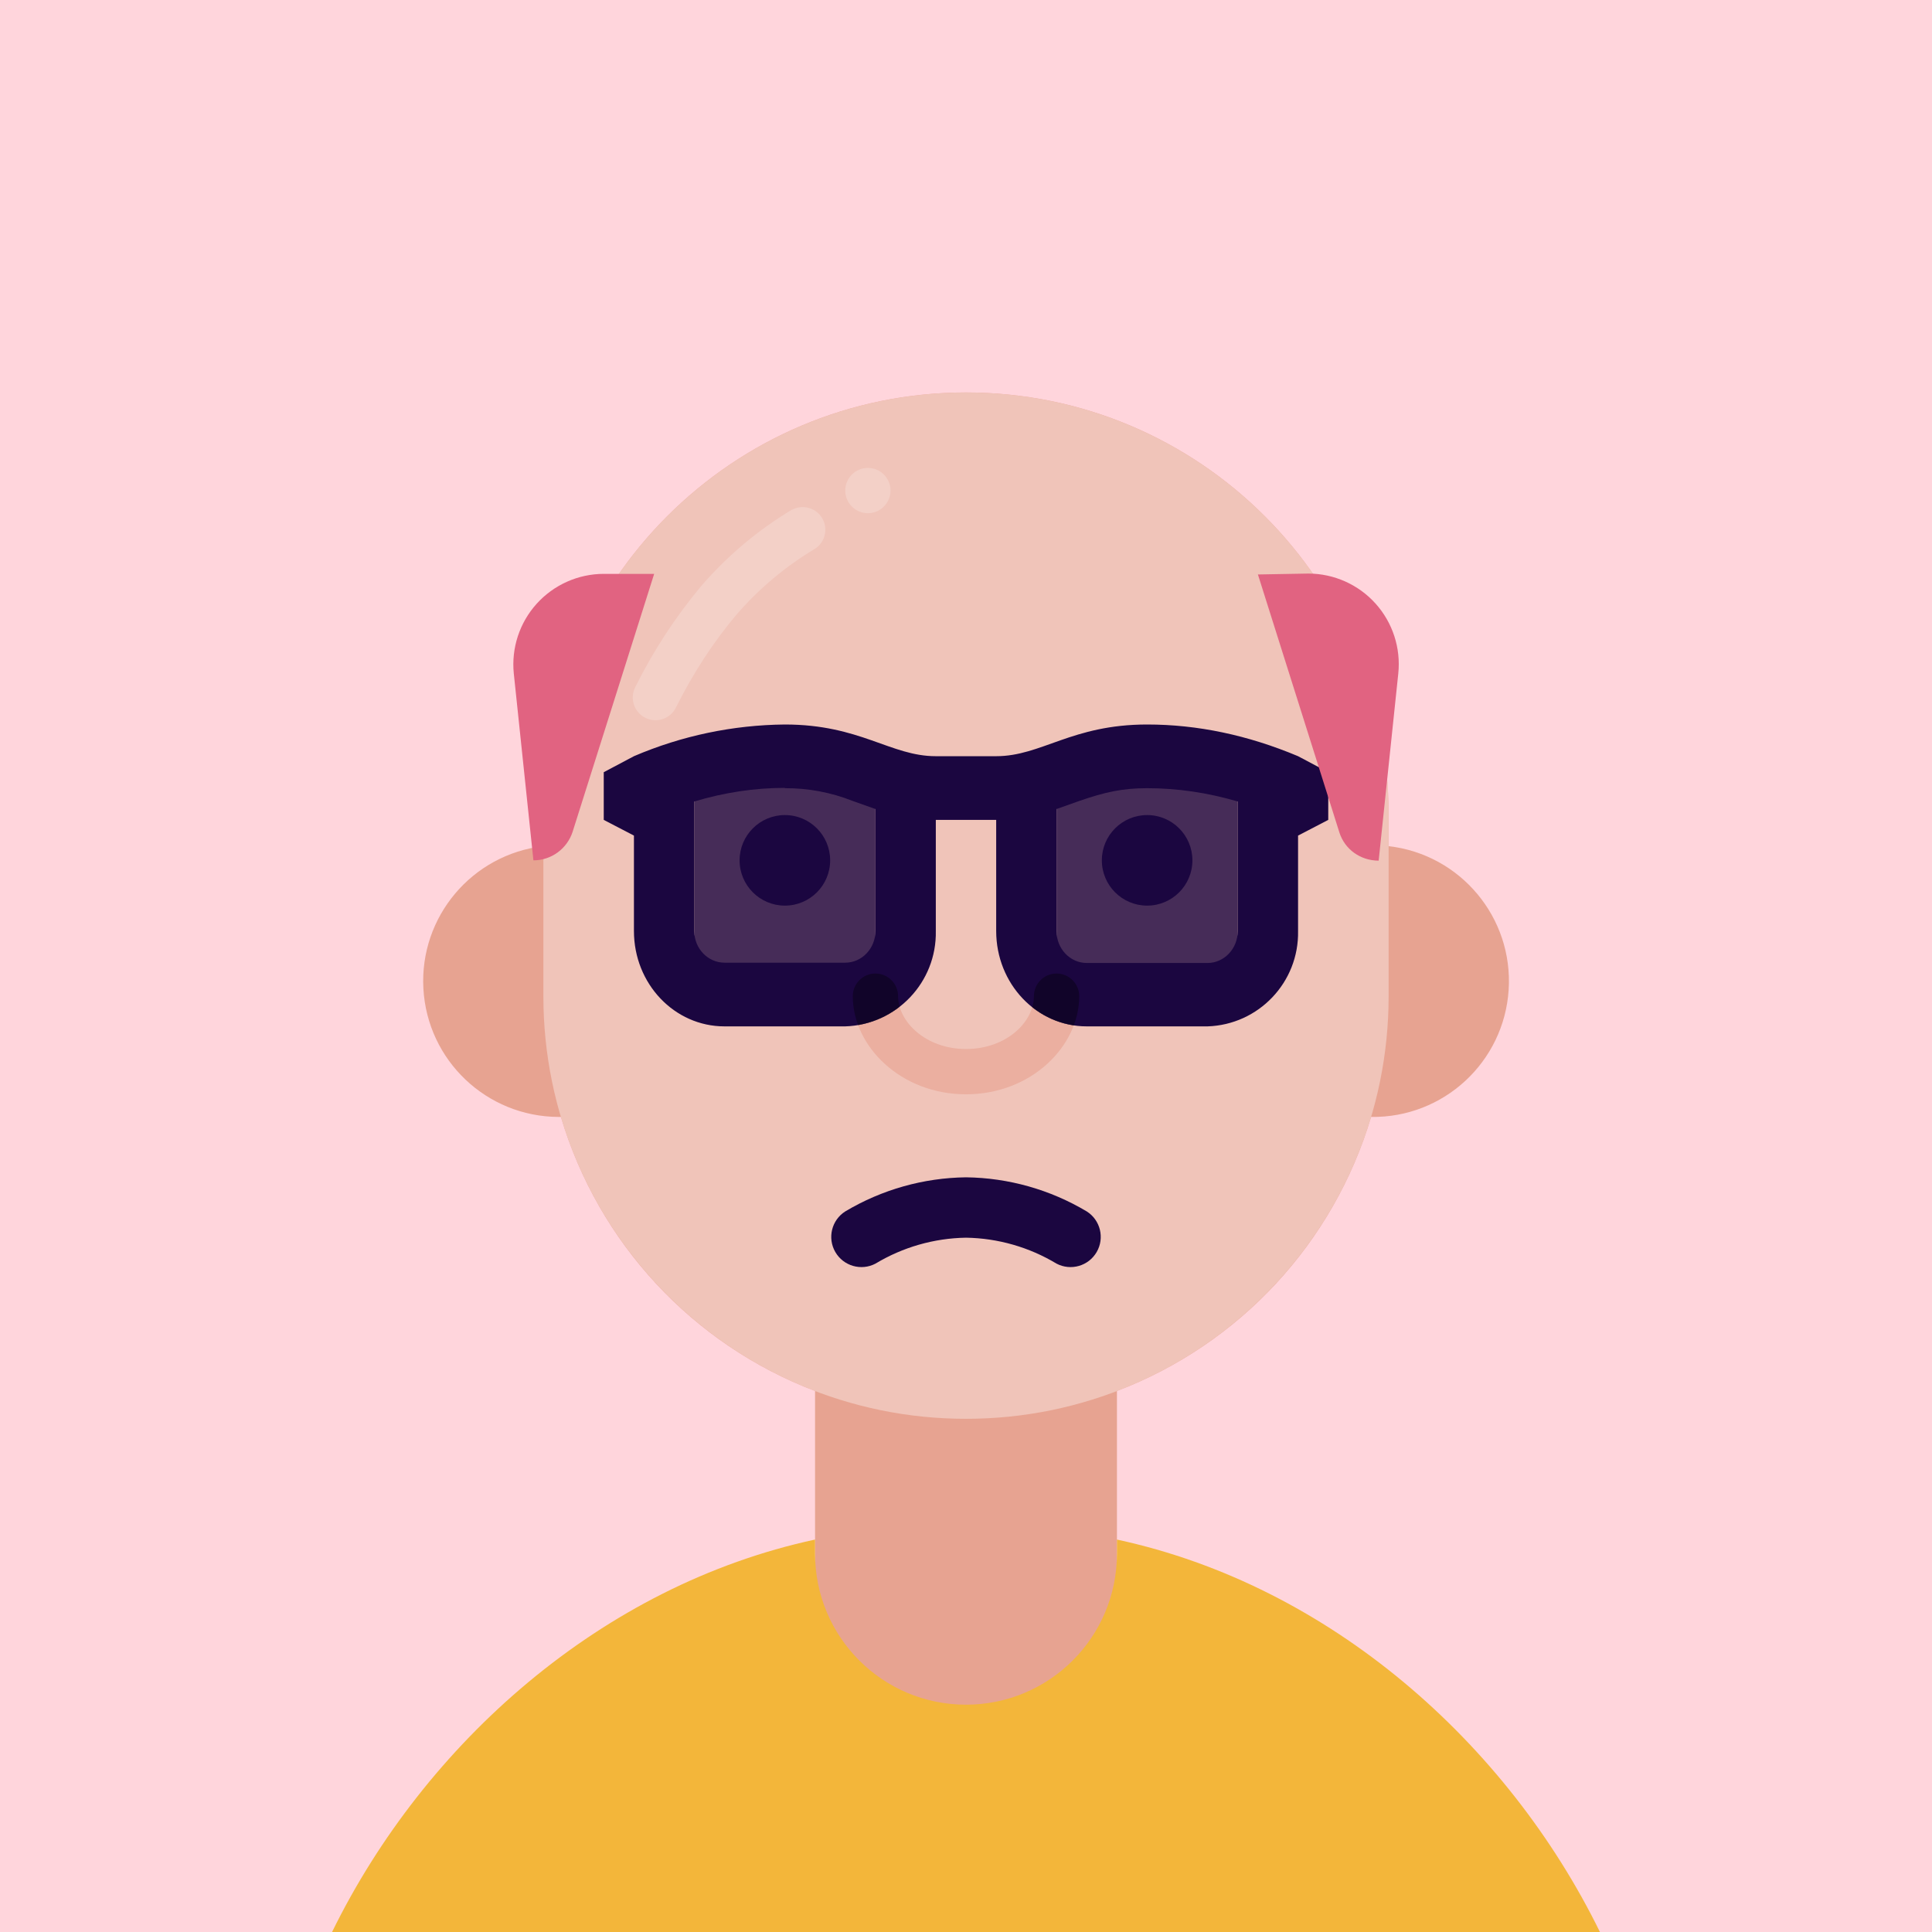
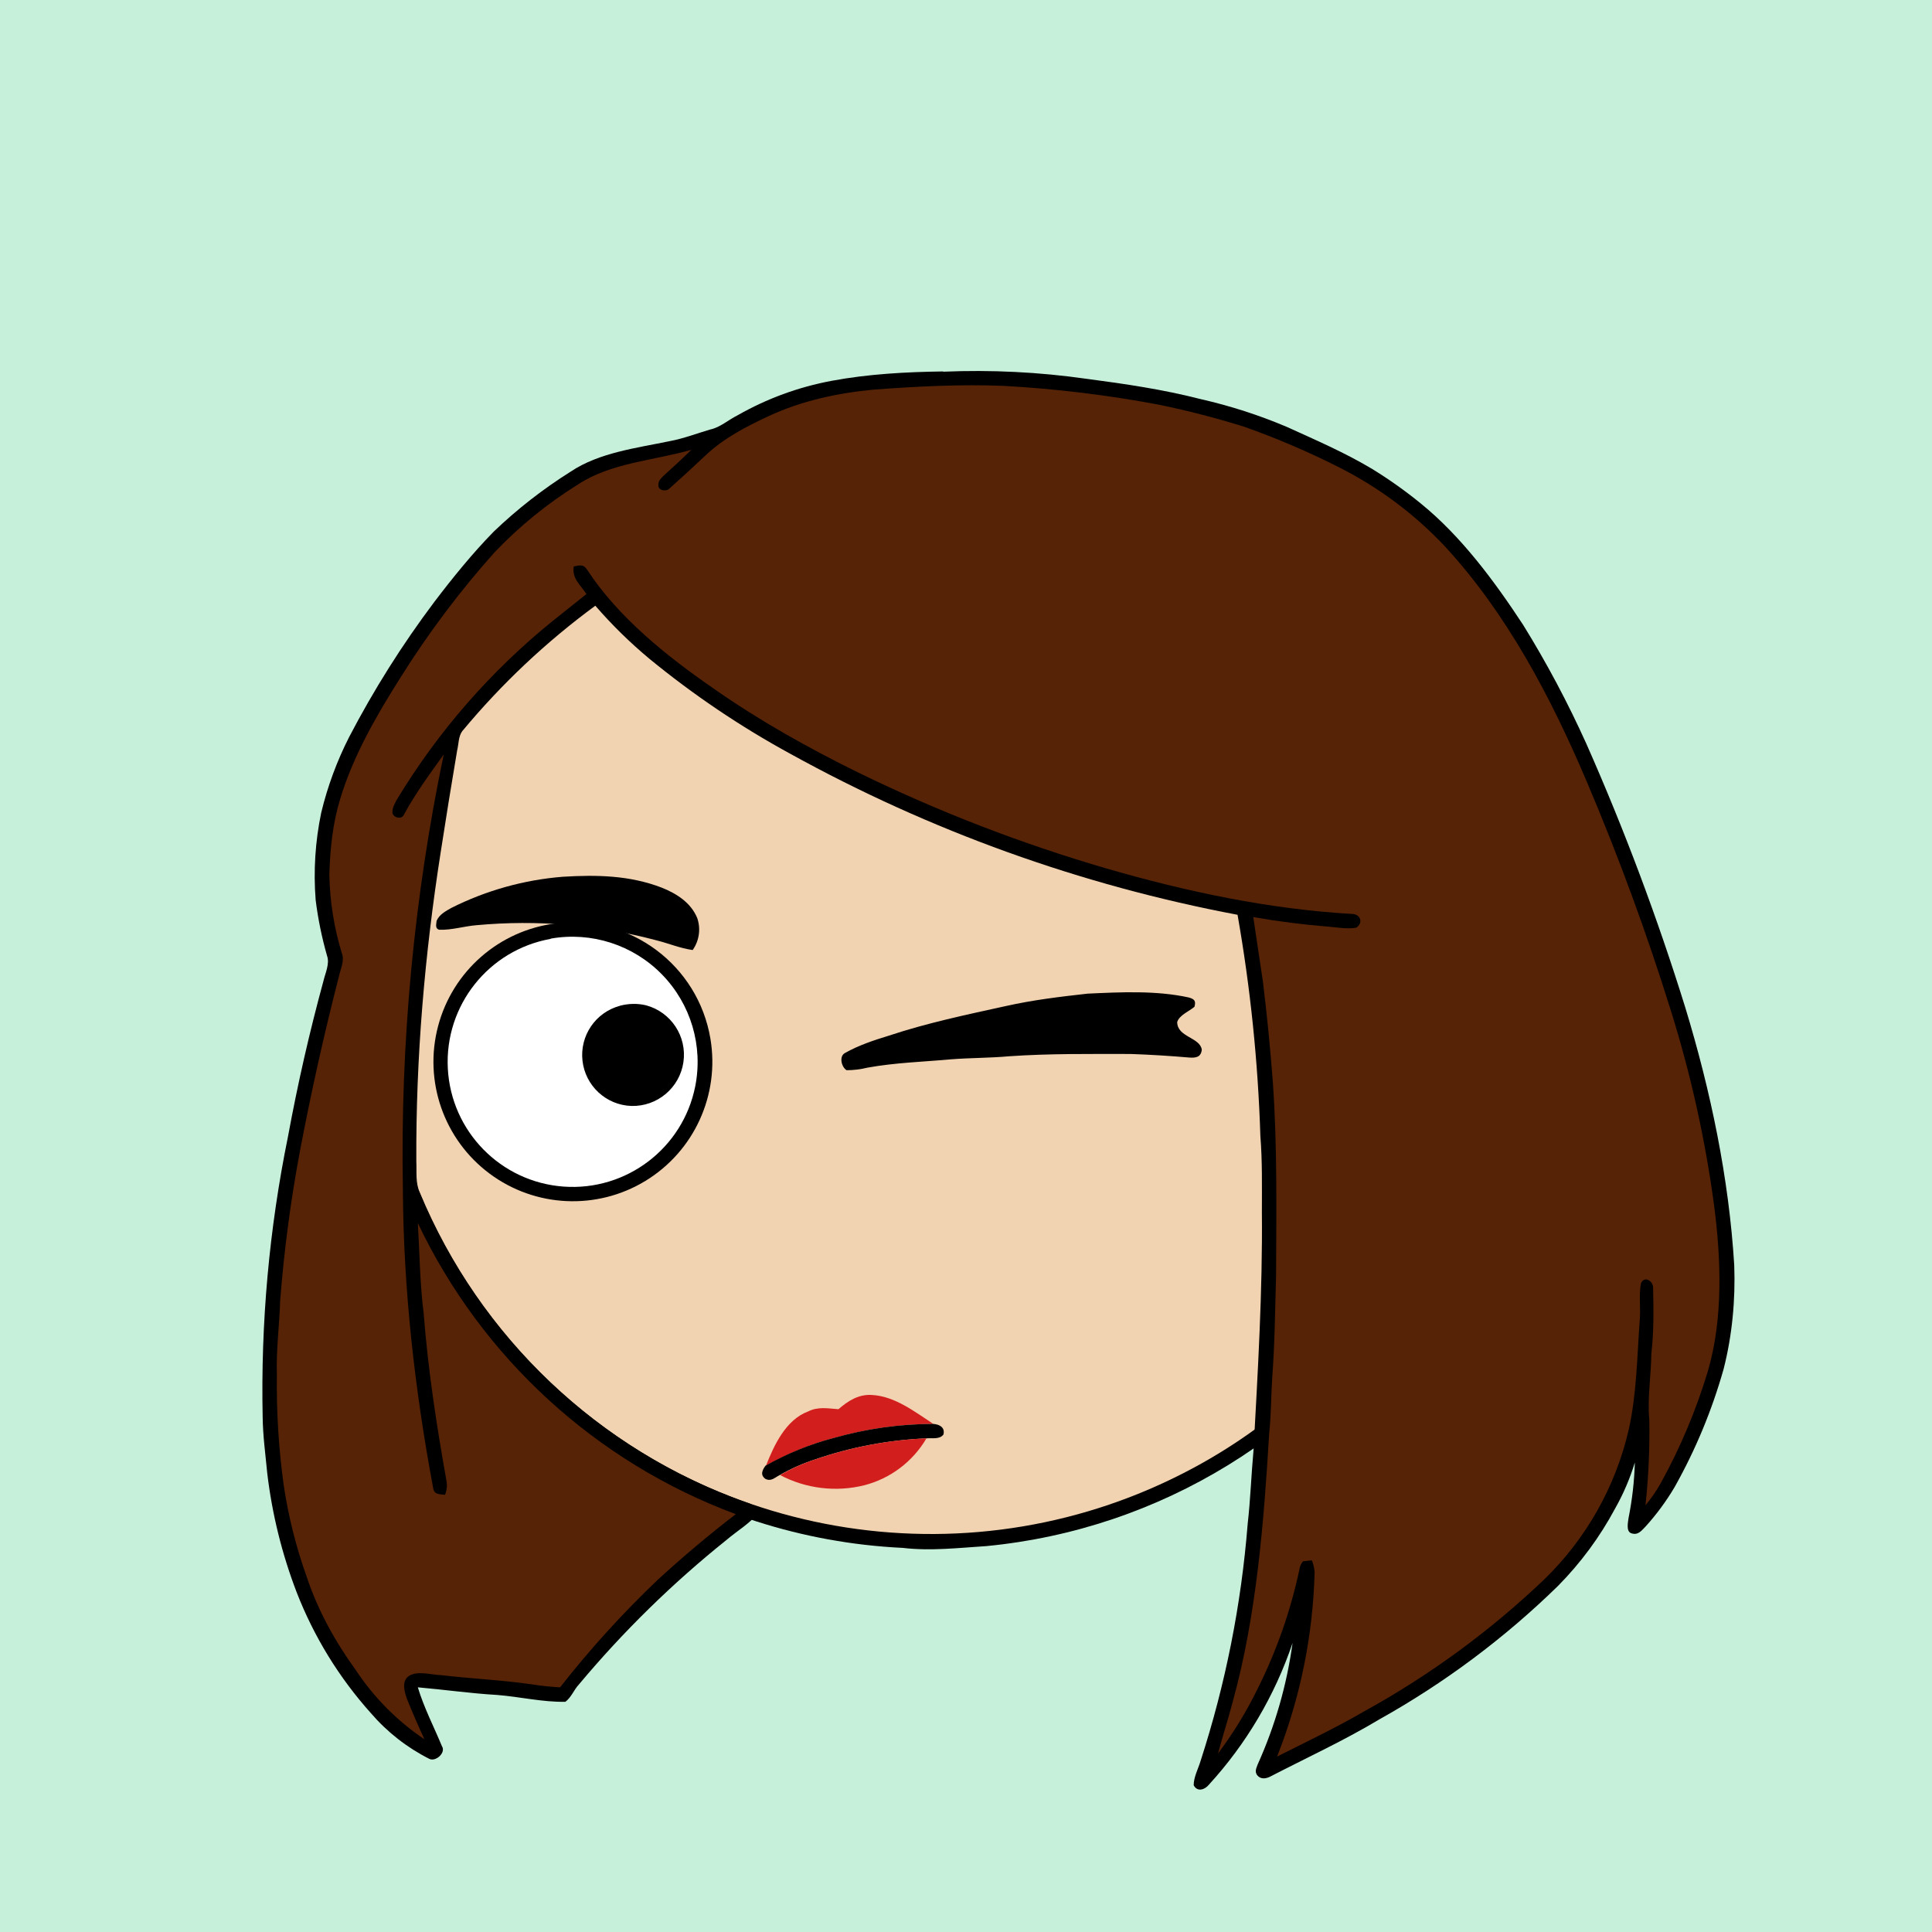
- <svg xmlns="http://www.w3.org/2000/svg" viewBox="0 0 64 64" fill="none" shape-rendering="auto" aria-hidden="true">
+ <svg xmlns="http://www.w3.org/2000/svg" viewBox="0 0 762 762" fill="none" shape-rendering="auto" aria-hidden="true">
  <defs>
-     <g id="eyes-sunglasses-95f9c810">
-       <path d="M6 3a1.5 1.5 0 1 1 0 3 1.5 1.5 0 0 1 0-3m12 0a1.5 1.5 0 1 1 0 3 1.5 1.5 0 0 1 0-3" fill="#1B0640" />
-       <path d="M9 8H3V2h6zm12 0h-6V2h6z" fill="#1B0640" opacity=".8" />
-       <path d="M18 0q2.5 0 5 1.05l1 .53v1.58l-1 .52v3.16A3.1 3.1 0 0 1 20 10h-4c-1.66 0-3-1.41-3-3.16V3.16h-2v3.68A3.1 3.1 0 0 1 8 10H4c-1.66 0-3-1.41-3-3.16V3.68l-1-.52V1.58l1-.53A13 13 0 0 1 6 0c2.5 0 3.5 1.05 5 1.05h2c1.5 0 2.5-1.05 5-1.05M6 2.1q-1.5 0-3 .45v4.3c0 .57.45 1.04 1 1.04h4c.55 0 1-.47 1-1.05V2.8l-.76-.27A6 6 0 0 0 6 2.11m12 0c-.82 0-1.4.13-2.24.42L15 2.8v4.05c0 .58.45 1.05 1 1.05h4c.55 0 1-.47 1-1.05v-4.3q-1.5-.44-3-.44" fill="#1B0640" />
+     <g id="head-default-95f9c810">
+       <path d="M252.8 2a225 225 0 0 1 104.8 42.3c6.2 4.9 12.5 9.4 18 15a225 225 0 0 1 71.8 149 58.5 58.5 0 0 1 50.9 42.2 71 71 0 0 1-27.7 76.5 64 64 0 0 1-37.8 11.7c-5.1 0-10-1.6-15.1-1.8q-2.7 3.5-4.8 7.3a223 223 0 0 1-167.1 102.7c-11 .7-21.9 2-33 .7A223.7 223.7 0 0 1 34 105.3 223 223 0 0 1 208.8.6a216 216 0 0 1 44 1.3" fill="black" />
+       <path fill-rule="evenodd" clip-rule="evenodd" d="M355.6 50.3A216 216 0 0 0 219.8 6.2a197 197 0 0 0-39 4A218 218 0 0 0 67.2 375.8 218.5 218.5 0 0 0 327.6 416c35-18.8 64.3-47.3 84.4-81.5l-3-1.6q-4.4-2-8-5c-2.2-2-.3-5.8 2.7-4.7q2.3 1.1 4.4 2.4 2.2 1.6 4.7 2.6a55 55 0 0 0 54.9-6.2 64.5 64.5 0 0 0 25-69.8 53 53 0 0 0-24-31c-13.4-8-30-9-44.7-3.7l-2.3 1c-1.6.7-3.4 1.4-5 1.2-2.5-.2-2.8-4.2-.6-5.2 8-4 16.5-5.6 25.4-6.4A217 217 0 0 0 373 65l-3.6-3.3c-4.3-4-8.6-8.1-13.8-11.3m107.6 196.2c2-1.2 1.3-5.1-1.4-5-2 0-4.2.8-6.2 1.6l-1.4.5a95 95 0 0 0-25.5 12.3c-2.2 2-2.2 4.4.1 6.2l5.2 2.8a36 36 0 0 1 13 9.3c-.2 1.8-2 3.3-3.4 4.4l-.2.2c-3.9 3-8.8 5-13.6 7l-7.2 3.1c-1.6.8-2.5 2.2-1.5 3.9 1 2 3.2 1.1 5 .5l.6-.2 5.4-2.3c5.4-2.3 11-4.5 15.4-8 2.7-2.1 5.1-5.1 5.4-8.7-.5-3.4-2.7-5.7-5.3-7.8-3.5-2.8-7.7-5-11.6-7.2l-1.1-.6q8-4.5 16.7-7.7l4.8-1.7a52 52 0 0 0 6.8-2.6" fill="#f2d3b1" />
    </g>
-     <g id="hair-balding-95f9c810">
-       <path d="M9.47 23.05c-.18.56-.7.95-1.3.95l-.65-6.19a3 3 0 0 1 2.98-3.3h1.67zm24.37-8.55a3 3 0 0 1 2.98 3.31l-.65 6.2c-.6 0-1.12-.37-1.3-.93l-2.7-8.55z" fill="#e16381" />
-       <path d="M16.75 12.38a.75.75 0 0 1 .76 1.29q-1.5.9-2.62 2.2-1.14 1.35-2 3.07a.75.75 0 1 1-1.35-.67 17 17 0 0 1 2.2-3.37q1.3-1.5 3-2.52M19.25 11a.75.75 0 1 1 0 1.5.75.75 0 0 1 0-1.5" fill="white" opacity=".2" style="mix-blend-mode:overlay" />
+     <g id="eyes-variant21-95f9c810">
+       <path d="M64.5 24a55 55 0 0 1 61 45.5 55 55 0 1 1-61-45.5" fill="black" />
+       <path d="M62.5 30a49.4 49.4 0 0 1 57 58.3 49.3 49.3 0 1 1-57-58.2" fill="white" />
+       <path d="M274.3 51.7c13-.6 27-1.3 39.8 1.5 2.2.6 3 1.3 2.3 3.7-2 1.7-6 3.3-6.8 6 0 6 9 6 9.7 10.9-.3 3-2.4 3.3-5 3.1q-11.5-1-23-1.4c-16 0-32-.2-48 .9-7.6.7-15.2.6-22.8 1.2-11 1-22.1 1.3-33.1 3.3q-4.1 1-8.2 1c-2-1.2-3.1-5.5-.6-6.8 5.3-3 11.3-5 17.2-6.8 15-5 30.7-8.3 46.2-11.7 10.7-2.4 21.5-3.7 32.3-4.9M89.7 56.5q5.3-1.4 10.4-.2A20.2 20.2 0 0 1 94.3 96a20.1 20.1 0 0 1-4.5-39.5" fill="black" />
    </g>
-     <g id="clothes-rounded-95f9c810">
-       <path d="M16 4.8v.47a5 5 0 0 0 10 0V4.8c7.06 1.52 12.93 6.74 16 13H0c3.07-6.26 8.94-11.48 16-13" fill="#f3b63a" />
+     <g id="eyebrows-variant08-95f9c810">
+       <path d="M215.3.8A86 86 0 0 1 276 16a83 83 0 0 1 29 33c1 3-.3 3.8-2.5 5.3-4-2.2-6.9-5.6-10.5-8.3-13-9.7-28-16.3-43.8-20.2a124 124 0 0 0-45.8-2.8c-4.7.4-9.2 2-14 2.7-2.4.2-5-1.2-4.2-4 2-4.2 4.3-8.6 7.7-11.7a45 45 0 0 1 23.5-9m-148 76.3c13.3-.8 26.3-.6 39 4.3 5.8 2.3 11.5 5.9 14 12a14 14 0 0 1-1.8 12.6c-5-.7-9.4-2.6-14.2-3.8a203 203 0 0 0-71-6c-5 .4-9.9 2-14.8 1.8-1.7-.5-1.1-2.2-1-3.5 1-2.5 3.7-3.9 5.8-5.1a119 119 0 0 1 44-12.3" fill="black" />
    </g>
-     <g id="mouth-frown-95f9c810">
-       <path d="M1 2.67A1 1 0 0 0 2 4.4a6 6 0 0 1 3-.86 6 6 0 0 1 3 .86 1 1 0 0 0 1-1.73 8 8 0 0 0-4-1.13 8 8 0 0 0-4 1.13" fill="#1B0640" />
+     <g id="mouth-variant08-95f9c810">
+       <path d="M111.5 93.6c9 .5 16.9 6.7 24.1 11.4a144 144 0 0 0-39 5.5q-14.2 3.7-27 11c3.2-8.1 7.8-18.1 16.6-21.4 4-2 7.7-1.2 12-.9 3.8-3.3 8-6 13.3-5.6" fill="#D31E1E" />
+       <path d="M135.6 105c2.5.2 4.7 1.4 4 4.2-1.5 2-4.5 1.3-6.7 1.5A155 155 0 0 0 89 119a74 74 0 0 0-14 6.2c-2 1-3.3 2.6-5.6 1.5-2.2-1.6-1.2-3.5 0-5.2q12.9-7.3 27.1-11a144 144 0 0 1 39-5.5" fill="black" />
+       <path d="M132.9 110.7a40 40 0 0 1-24.5 18.5 47 47 0 0 1-33.2-4q6.5-3.8 13.9-6.2a155 155 0 0 1 43.8-8.3" fill="#D31E1E" />
    </g>
-     <g id="nose-mediumRound-95f9c810">
-       <path d="M3.25.75a.75.75 0 0 1 1.5 0c0 .84.91 1.75 2.25 1.75S9.25 1.6 9.25.75a.75.75 0 1 1 1.5 0C10.75 2.41 9.16 4 7 4S3.25 2.41 3.25.75" fill="black" opacity=".36" style="mix-blend-mode:overlay" />
+     <g id="hair-long05-95f9c810">
+       <path d="M437.6 194q28.4-1.2 56.5 2.8c15.2 2 30.2 4.2 45 8q17.6 4 34.1 11c11.4 5.2 22.6 10 33.5 16.5q10.1 6.2 19.3 13.7c16 13 29 30.6 40.3 47.8q14 22.6 25 47a963 963 0 0 1 39 104c10 32.8 17.2 67.2 19.3 101.6.5 13.7-.8 27.7-4.2 41q-6.9 24.4-19.3 46.5a96 96 0 0 1-11.4 15.5c-1.7 1.7-3 3.7-5.8 2.7-2-.8-1.2-4.3-1-5.9q2.2-11 2.5-22a90 90 0 0 1-7.8 18.2q-9 16.8-22.5 30.5a334 334 0 0 1-70.4 52.6c-14 8.4-28.8 15.2-43.3 22.7-1.7.8-3.7 1-5-.7-1-1.5-.3-2.6.2-4.1a174 174 0 0 0 13.8-48 157 157 0 0 1-33 55.9c-1.6 2-4.6 3-6 .2 0-3.2 1.8-6.5 2.7-9.5q14.8-45.7 18.6-93.6c1.1-9.6 1.4-19.3 2.3-29 1.7-31.2 3.6-62.7 3.3-94 0-10 .2-20-.6-30a615 615 0 0 0-9-87.2 591 591 0 0 1-176.4-63.5 357 357 0 0 1-55.6-37.5 183 183 0 0 1-21.3-20.9 296 296 0 0 0-52.5 49.5c-1.5 2-1.4 5.2-2 7.6q-3.4 20.1-6.5 40.2c-6.3 40.3-9.8 81-9.6 121.8.2 4.2-.4 8.6 1.4 12.4A219 219 0 0 0 360 640c2.3.6 3.6 1.7 5.2 3.4-3.3 4.6-8.8 7.7-13.1 11.4a410 410 0 0 0-58.2 57c-1.9 2-3 5.1-5.3 6.8-8.9.2-18-2-27-2.7-10.4-.6-20.8-2.1-31.2-3 2.4 8 6.3 15.5 9.5 23.2 1.7 2.6-2.5 6.3-5 5a75 75 0 0 1-23-18 156 156 0 0 1-29.3-47.7 195 195 0 0 1-11.6-47c-.7-7.3-1.7-14.6-1.8-22a501 501 0 0 1 10-110.8q5.7-31 14-61.4c.7-3 2.5-6.7 1.4-9.8a146 146 0 0 1-4.5-22 122 122 0 0 1 2.2-34.5 136 136 0 0 1 11-29.8 384 384 0 0 1 33.6-53.3c7.3-9.6 15-19.1 23.4-27.7q14-13.4 30.4-23.7c11.2-7.5 26-9.3 39-12 5.4-1 10.6-3 16-4.6 3.9-.8 7-3.7 10.8-5.6q17.4-9.9 37.1-13.6c14.5-2.7 29.3-3.5 44-3.7" fill="black" />
+       <path d="M461.6 199.6q30.7 1.7 61 7.4 17 3.5 33.7 8.7a319 319 0 0 1 37.8 16.2 150 150 0 0 1 41.2 30.8c24.6 26.6 42 59.7 56.1 92.9a964 964 0 0 1 33.3 90.7 464 464 0 0 1 16.9 76.1c2.8 21.3 3.7 45-2.4 65.8a226 226 0 0 1-18.6 44.2q-2.6 4.6-6 8.7 1.8-16.9 1.5-33.7c-.8-8.7.7-17.3.8-26 1-8.7.9-17.3.7-26 .1-2.8-3.5-5-4.8-1.8-.9 4.7 0 10-.5 14.8-1 14-1.2 29-4.3 42.8a120 120 0 0 1-33.4 59.2 342 342 0 0 1-71 52c-11.2 6.5-22.8 12-34.3 17.8a213 213 0 0 0 14.8-72.8q-.2-2.4-1.1-4.6l-3.5.4q-1.2 1.5-1.4 3.2a196 196 0 0 1-16.5 47.1Q555 727 546 739c1.8-6.8 4-13.5 5.8-20.4 9.4-34 12.3-71 14.4-106.2.8-7.3.7-14.7 1.2-22 1-13.3 1.1-26.6 1.5-40 .1-25.4.5-51.2-1.3-76.5q-1.5-19.8-3.9-39.4l-3.8-25.4q14.8 2.6 29.8 3.8c3.4.3 7.4 1 10.8.4 2.6-1.7 2-4.8-1-5.4-32.8-1.8-66-8.8-97.6-18a616 616 0 0 1-98-37.9c-19.5-9.6-39-20.5-56.8-33-18.4-12.7-37.7-28.1-50-47-1.4-2.2-3-1.6-5.2-1.2-.8 4.8 2.6 7.2 5 10.9l-13.3 10.6a271 271 0 0 0-61.5 70.5c-.7 1.4-1.7 3-1.7 4.6-.4 2.3 3.4 3.5 4.4 1.5 4.6-8.5 10.1-16 15.8-23.9a772 772 0 0 0-16.1 171.4c.2 39.6 4.7 79.3 12 118.2.6 2.5 2.6 2 4.6 2.4q1.1-2.7.6-5.5c-3.9-21.8-7.3-44-9-66.1-1.5-11.8-1.6-23.8-2.3-35.6a226 226 0 0 0 125.4 114.8q-16 12.3-30.9 26a394 394 0 0 0-38.4 42.3q-5.7-.3-11.3-1.2c-11.8-1.7-23.7-2.2-35.5-3.6-4-.1-9.3-1.9-12.8.3-3 2-1.8 6-.9 8.8q3.3 8.2 7 16.2a98 98 0 0 1-27-27.2c-8.2-11.3-15-23.6-19.4-36.8a191 191 0 0 1-9.1-36.2q-3-21.7-2.7-43.8c-.3-9.7 1-19.3 1.3-29q2.3-29.7 7.8-59 6.6-34.8 15.4-69c.6-2.8 2.2-6 1.2-8.8a113 113 0 0 1-5-31.2c.3-10.2 1.3-20.2 4.3-30 5.2-17.1 14.4-33 23.9-48a365 365 0 0 1 36.9-49.1 168 168 0 0 1 33.1-26.9c12.9-8.5 30-9.4 44.6-13.6q-5.1 5-10.4 9.7c-1 1-2.8 2.4-2.6 4-.4 2.2 2.7 3 4.2 1.7q7.4-6.6 14.6-13.4c7-6.6 16.1-11.3 24.7-15.3 13-6 26.7-9 41-10.4 17.3-1.3 34.5-2.2 51.9-1.5" fill="#562306" />
    </g>
    <clipPath id="clip-95f9c810">
-       <rect width="64" height="64" rx="0" ry="0" />
+       <rect width="762" height="762" rx="0" ry="0" />
    </clipPath>
  </defs>
  <g clip-path="url(#clip-95f9c810)">
-     <rect width="64" height="64" fill="#ffd5dc" />
-     <path d="M37 46.08V52a5 5 0 0 1-10 0v-5.92A14 14 0 0 1 18.58 37h-.08a4.5 4.5 0 0 1-.5-8.97V27a14 14 0 1 1 28 0v1.03a4.5 4.5 0 0 1-.58 8.97A14 14 0 0 1 37 46.08" fill="#e7a391" />
-     <mask id="personas-a" style="mask-type:luminance">
-       <path d="M37 46.08V52a5 5 0 0 1-10 0v-5.92A14 14 0 0 1 18.58 37h-.08a4.5 4.5 0 0 1-.5-8.97V27a14 14 0 1 1 28 0v1.03a4.5 4.5 0 0 1-.58 8.97A14 14 0 0 1 37 46.08" fill="white" />
-     </mask>
-     <g mask="url(#personas-a)">
-       <path d="M32 13a14 14 0 0 1 14 14v6a14 14 0 1 1-28 0v-6a14 14 0 0 1 14-14" fill="white" opacity=".36" style="mix-blend-mode:overlay" />
-     </g>
-     <use transform="translate(20 24)" href="#eyes-sunglasses-95f9c810" />
-     <use transform="translate(9.5 4.5)" href="#hair-balding-95f9c810" />
-     <use transform="translate(11 46.2)" href="#clothes-rounded-95f9c810" />
-     <use transform="translate(27 37.46)" href="#mouth-frown-95f9c810" />
-     <use transform="translate(25 32.25)" href="#nose-mediumRound-95f9c810" />
+     <rect width="762" height="762" fill="#c7f0db" />
+     <use transform="translate(143.2 162.9)" href="#head-default-95f9c810" />
+     <use transform="translate(154.7 340.2)" href="#eyes-variant21-95f9c810" />
+     <use transform="translate(154.6 268.5)" href="#eyebrows-variant08-95f9c810" />
+     <use transform="translate(232.5 456.6)" href="#mouth-variant08-95f9c810" />
+     <use transform="translate(-65.6 -47.4)" href="#hair-long05-95f9c810" />
  </g>
</svg>
